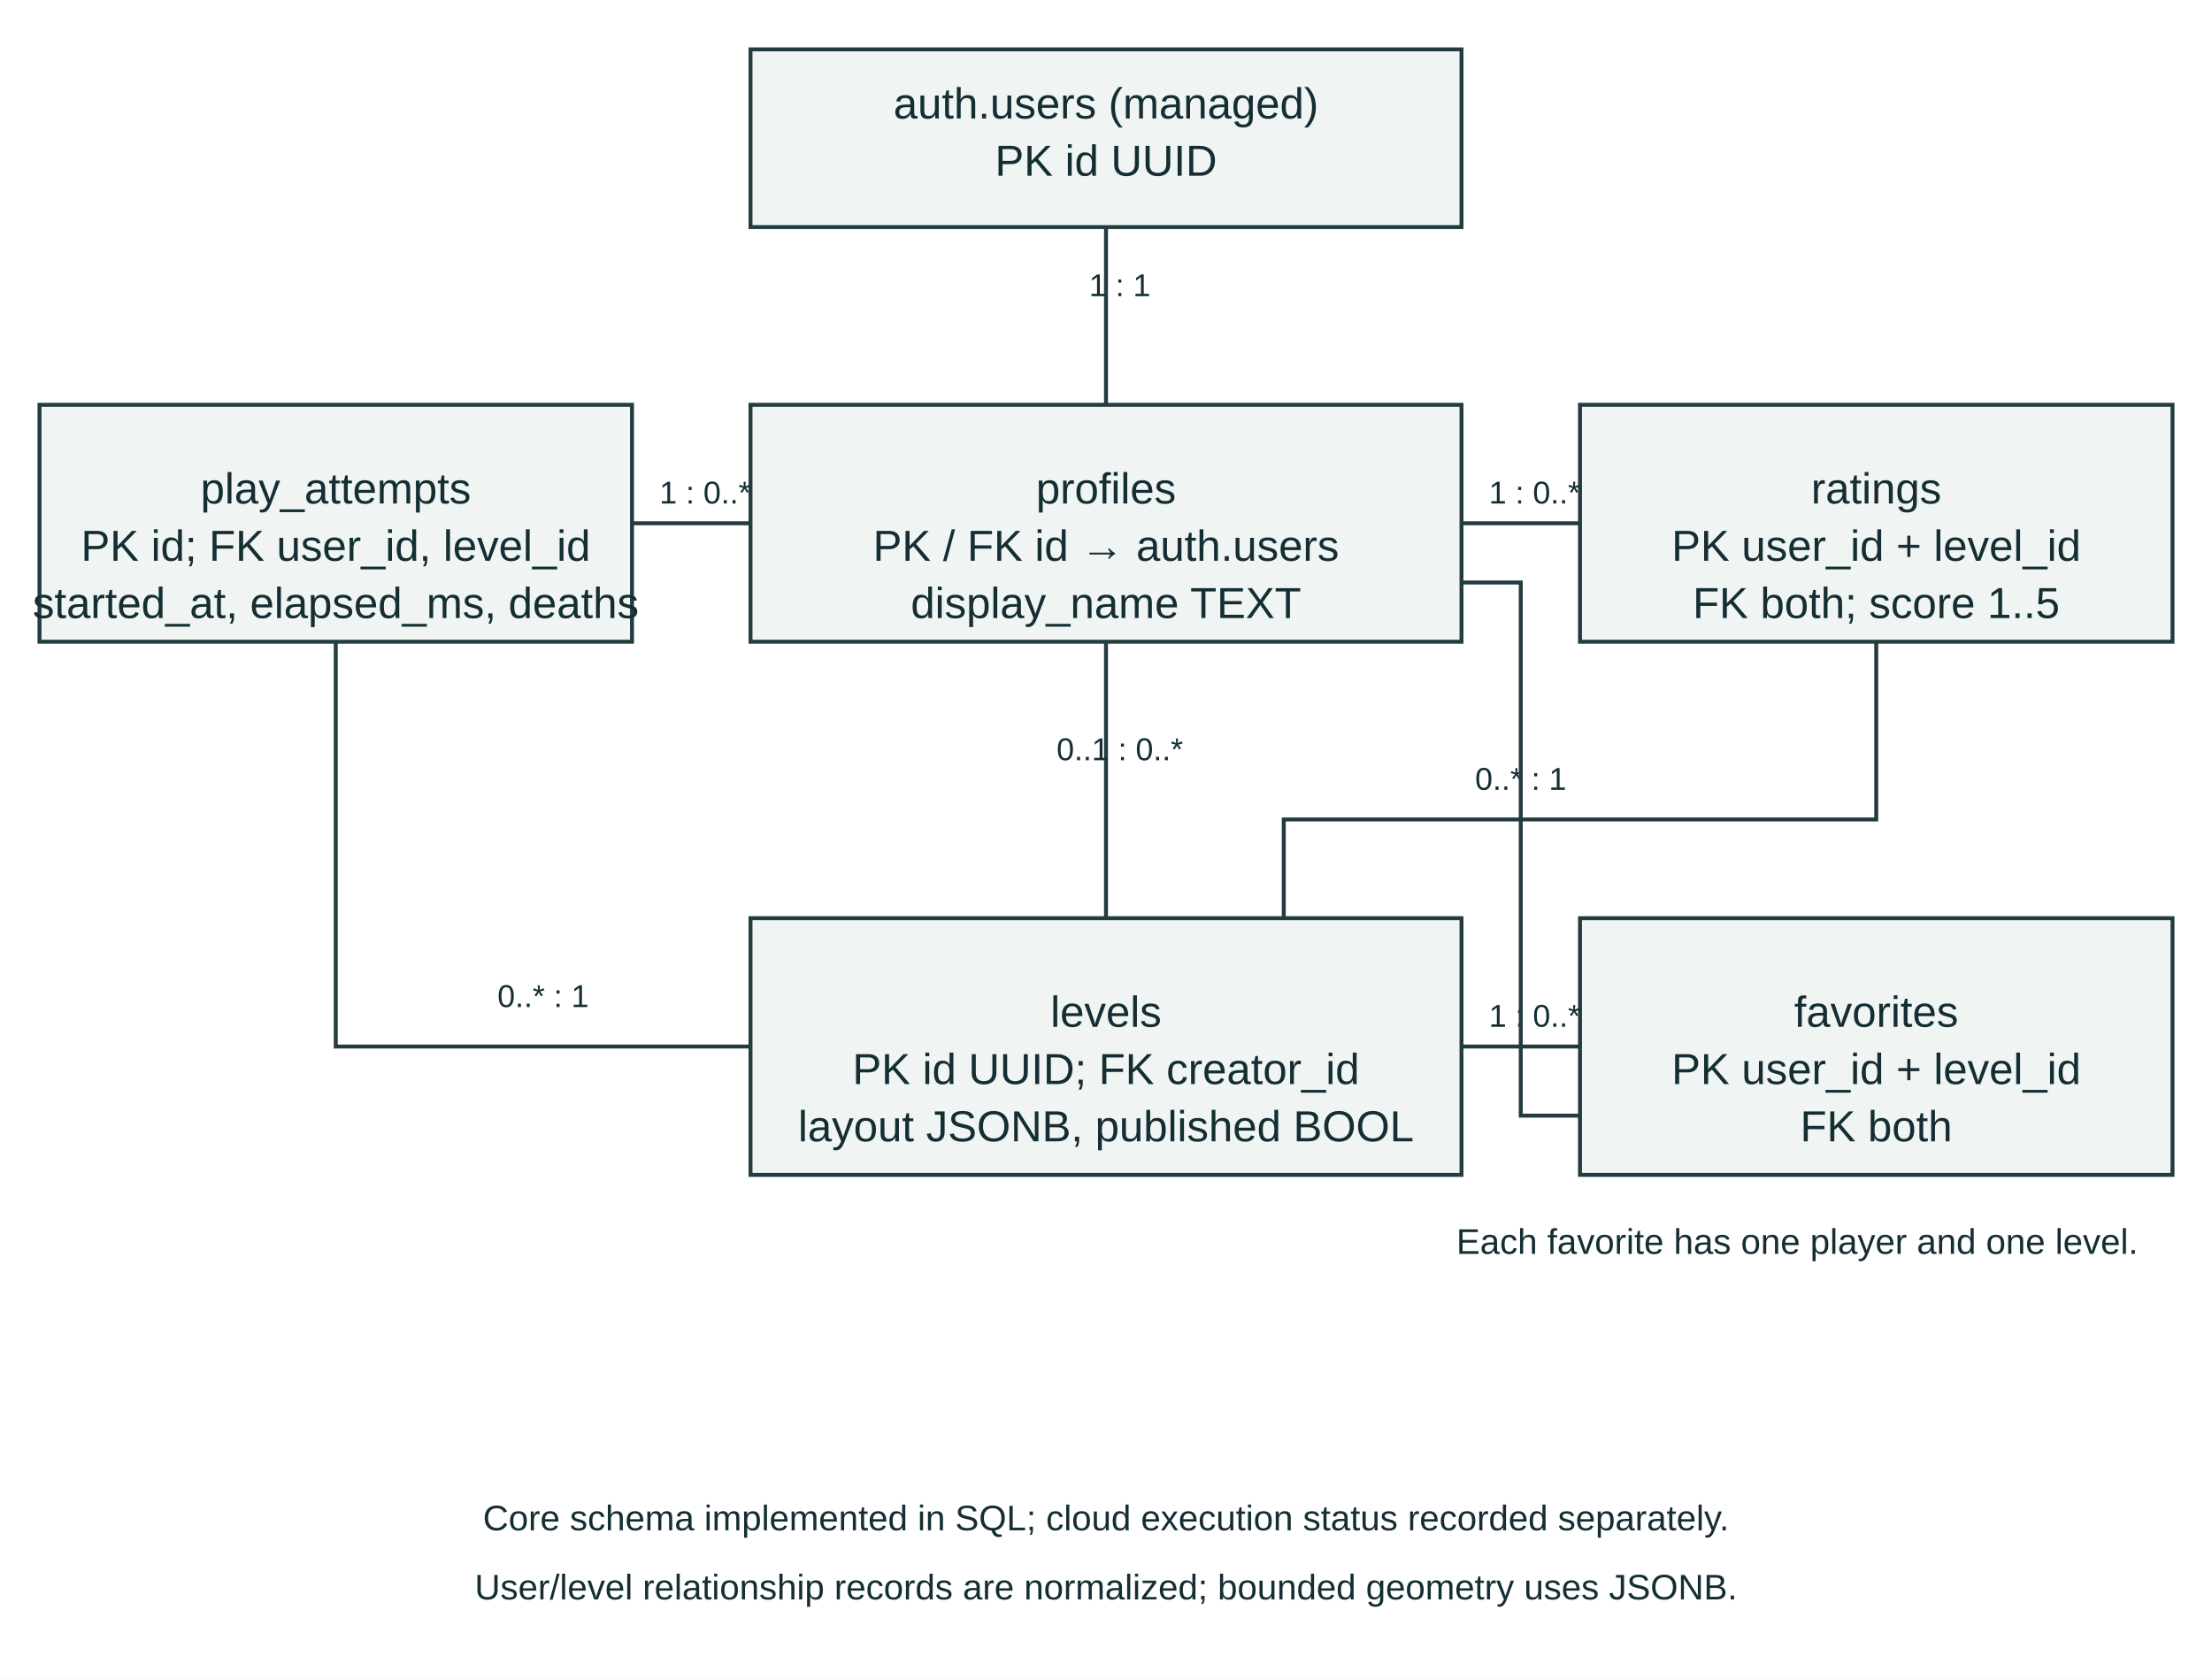
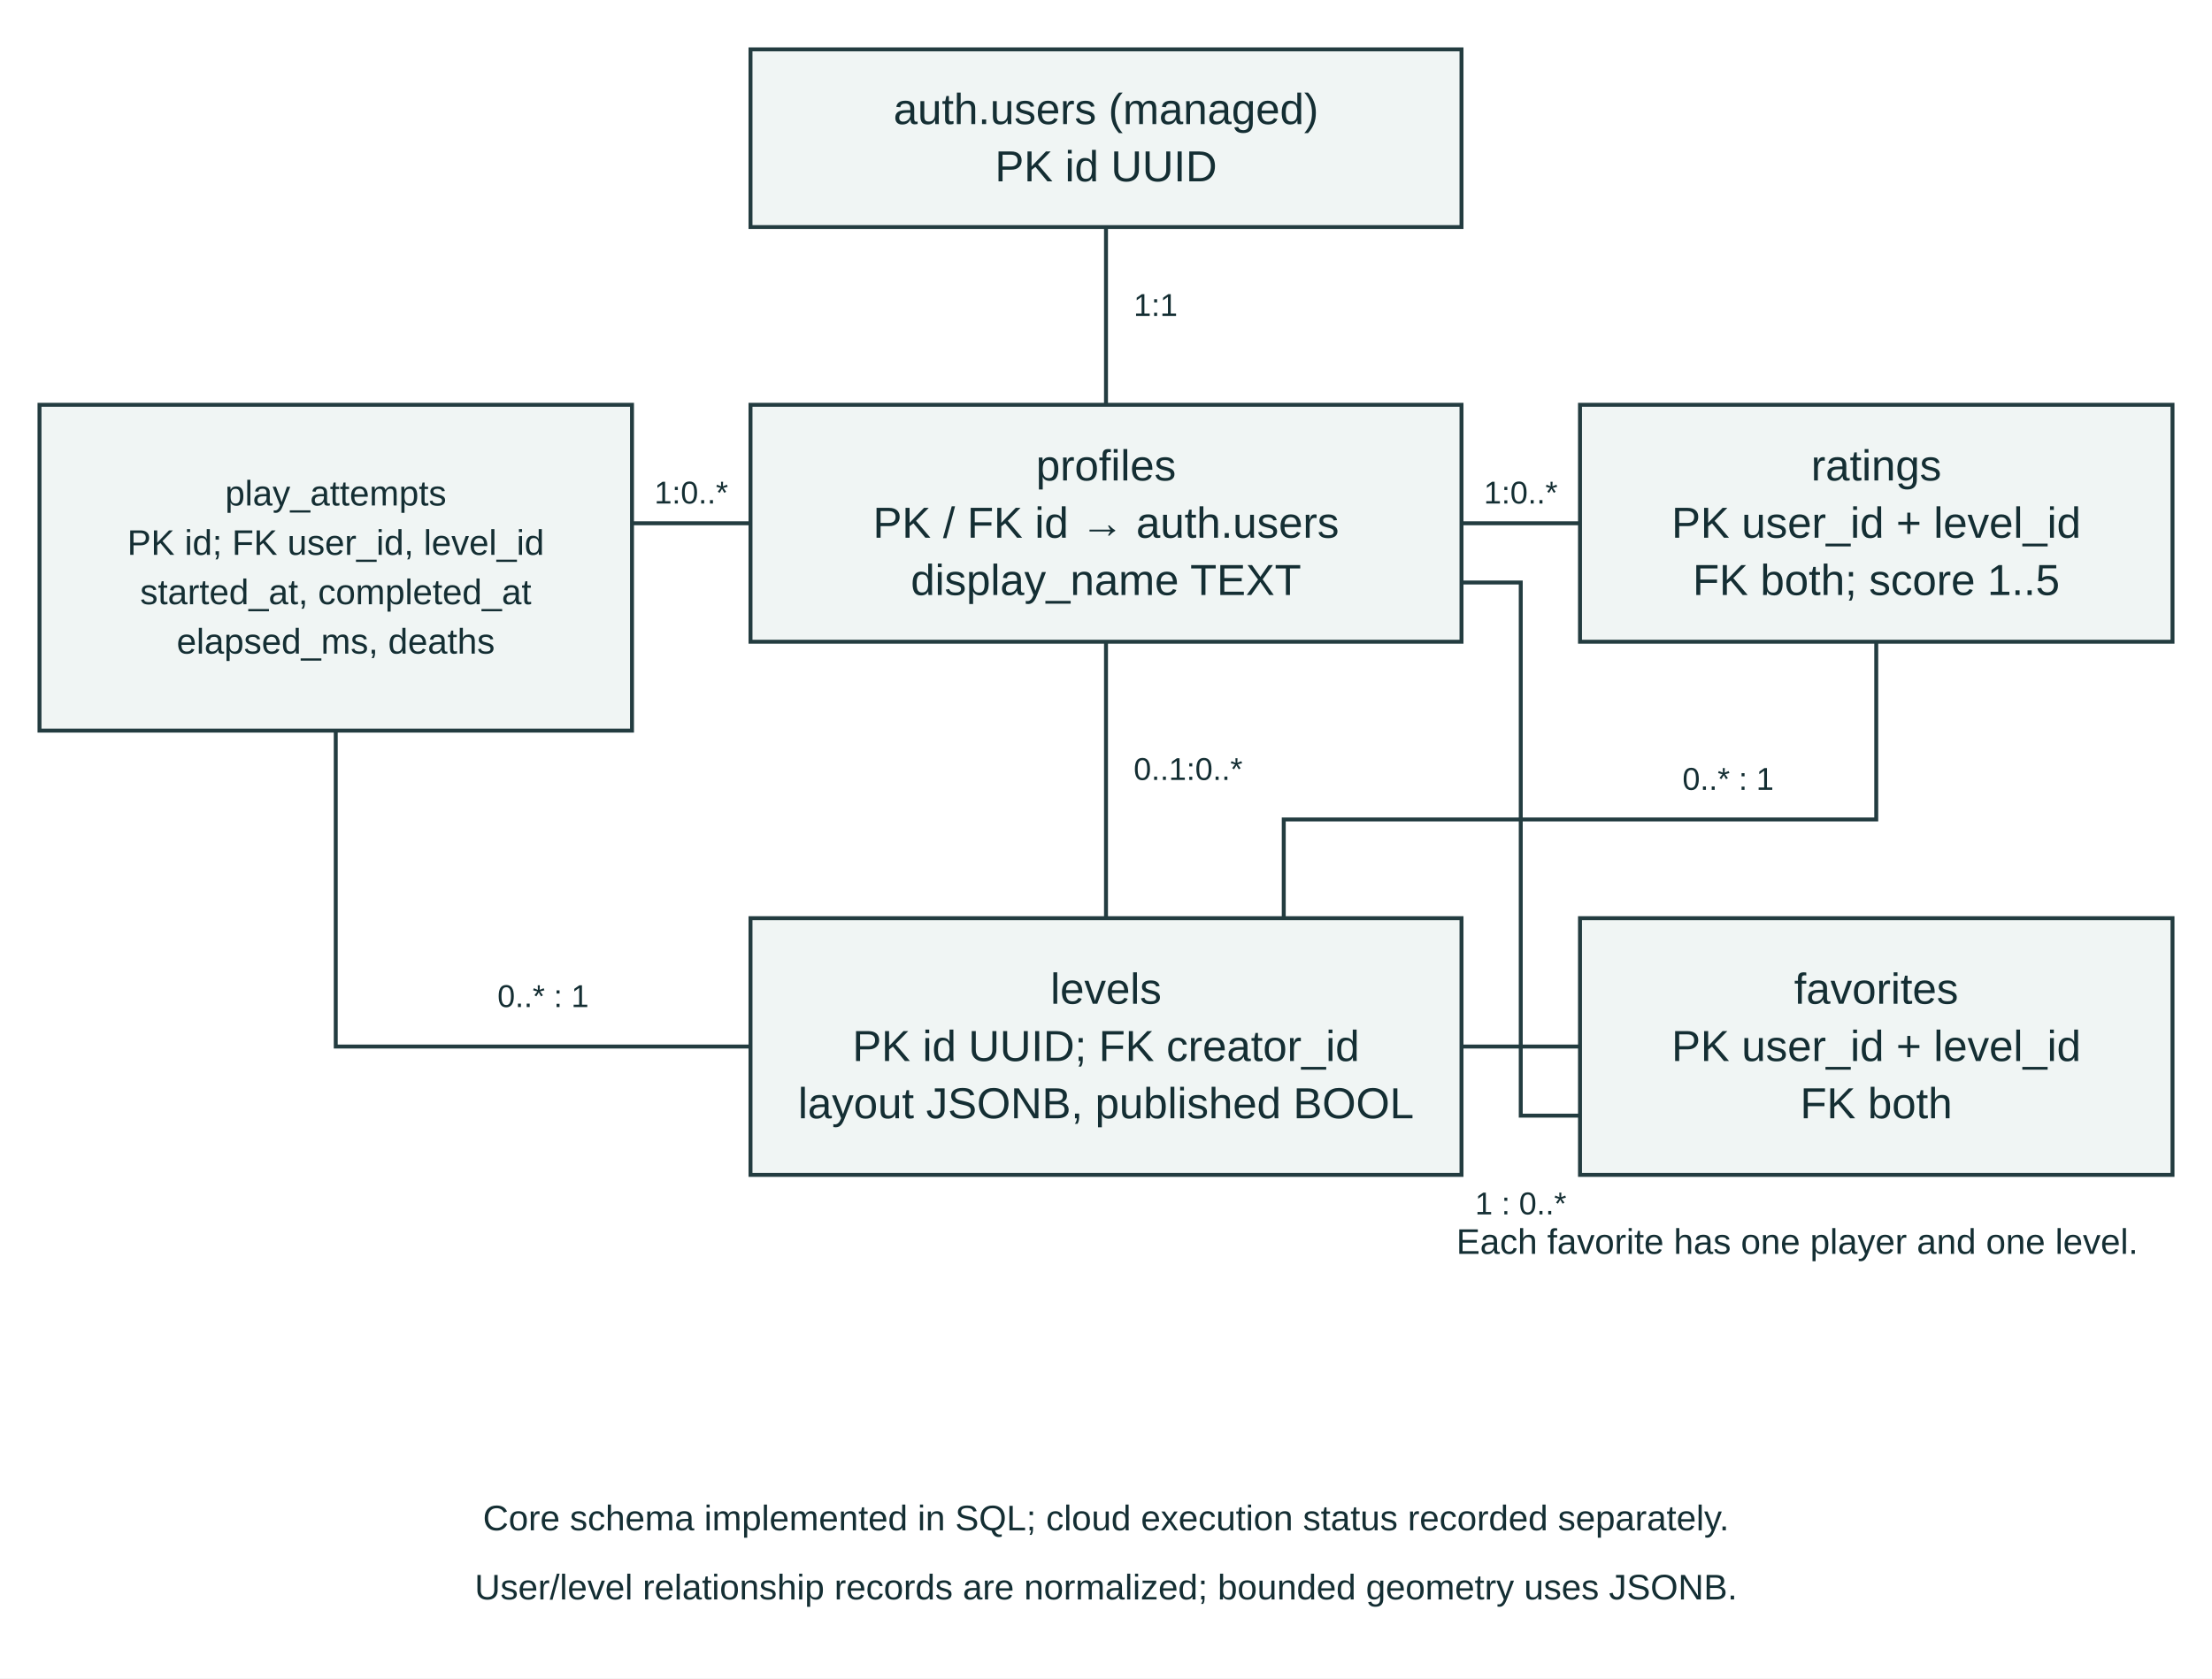
<svg xmlns="http://www.w3.org/2000/svg" width="1120" height="850" viewBox="0 0 1120 850">
  <defs>
    <marker id="arrow" markerWidth="10" markerHeight="10" refX="9" refY="5" orient="auto">
      <path d="M0 0 L10 5 L0 10" fill="none" stroke="#233c40" stroke-width="1.4" />
    </marker>
  </defs>
  <rect width="100%" height="100%" fill="white" />
  <rect x="380" y="25" width="360" height="90" fill="#f0f5f4" stroke="#233c40" stroke-width="2" />
-   <text x="560.0" y="60.0" text-anchor="middle" font-family="Arial,sans-serif" font-size="22" fill="#142e33">auth.users (managed)</text>
-   <text x="560.0" y="89.0" text-anchor="middle" font-family="Arial,sans-serif" font-size="22" fill="#142e33">PK id UUID</text>
+   <text x="560.0" y="62.833" text-anchor="middle" font-family="Arial,sans-serif" font-size="22" fill="#142e33">auth.users (managed)</text>
+   <text x="560.0" y="91.833" text-anchor="middle" font-family="Arial,sans-serif" font-size="22" fill="#142e33">PK id UUID</text>
  <rect x="380" y="205" width="360" height="120" fill="#f0f5f4" stroke="#233c40" stroke-width="2" />
-   <text x="560.0" y="255.0" text-anchor="middle" font-family="Arial,sans-serif" font-size="22" fill="#142e33">profiles</text>
-   <text x="560.0" y="284.0" text-anchor="middle" font-family="Arial,sans-serif" font-size="22" fill="#142e33">PK / FK id → auth.users</text>
-   <text x="560.0" y="313.0" text-anchor="middle" font-family="Arial,sans-serif" font-size="22" fill="#142e33">display_name TEXT</text>
+   <text x="560.0" y="243.333" text-anchor="middle" font-family="Arial,sans-serif" font-size="22" fill="#142e33">profiles</text>
+   <text x="560.0" y="272.333" text-anchor="middle" font-family="Arial,sans-serif" font-size="22" fill="#142e33">PK / FK id → auth.users</text>
+   <text x="560.0" y="301.333" text-anchor="middle" font-family="Arial,sans-serif" font-size="22" fill="#142e33">display_name TEXT</text>
  <rect x="380" y="465" width="360" height="130" fill="#f0f5f4" stroke="#233c40" stroke-width="2" />
-   <text x="560.0" y="520.0" text-anchor="middle" font-family="Arial,sans-serif" font-size="22" fill="#142e33">levels</text>
-   <text x="560.0" y="549.0" text-anchor="middle" font-family="Arial,sans-serif" font-size="22" fill="#142e33">PK id UUID; FK creator_id</text>
-   <text x="560.0" y="578.0" text-anchor="middle" font-family="Arial,sans-serif" font-size="22" fill="#142e33">layout JSONB, published BOOL</text>
-   <rect x="20" y="205" width="300" height="120" fill="#f0f5f4" stroke="#233c40" stroke-width="2" />
-   <text x="170.0" y="255.0" text-anchor="middle" font-family="Arial,sans-serif" font-size="22" fill="#142e33">play_attempts</text>
-   <text x="170.0" y="284.0" text-anchor="middle" font-family="Arial,sans-serif" font-size="22" fill="#142e33">PK id; FK user_id, level_id</text>
-   <text x="170.0" y="313.0" text-anchor="middle" font-family="Arial,sans-serif" font-size="22" fill="#142e33">started_at, elapsed_ms, deaths</text>
+   <text x="560.0" y="508.333" text-anchor="middle" font-family="Arial,sans-serif" font-size="22" fill="#142e33">levels</text>
+   <text x="560.0" y="537.333" text-anchor="middle" font-family="Arial,sans-serif" font-size="22" fill="#142e33">PK id UUID; FK creator_id</text>
+   <text x="560.0" y="566.333" text-anchor="middle" font-family="Arial,sans-serif" font-size="22" fill="#142e33">layout JSONB, published BOOL</text>
+   <rect x="20" y="205" width="300" height="165" fill="#f0f5f4" stroke="#233c40" stroke-width="2" />
+   <text x="170.0" y="256.0" text-anchor="middle" font-family="Arial,sans-serif" font-size="18" fill="#142e33">play_attempts</text>
+   <text x="170.0" y="281.0" text-anchor="middle" font-family="Arial,sans-serif" font-size="18" fill="#142e33">PK id; FK user_id, level_id</text>
+   <text x="170.0" y="306.0" text-anchor="middle" font-family="Arial,sans-serif" font-size="18" fill="#142e33">started_at, completed_at</text>
+   <text x="170.0" y="331.0" text-anchor="middle" font-family="Arial,sans-serif" font-size="18" fill="#142e33">elapsed_ms, deaths</text>
  <rect x="800" y="205" width="300" height="120" fill="#f0f5f4" stroke="#233c40" stroke-width="2" />
-   <text x="950.0" y="255.0" text-anchor="middle" font-family="Arial,sans-serif" font-size="22" fill="#142e33">ratings</text>
-   <text x="950.0" y="284.0" text-anchor="middle" font-family="Arial,sans-serif" font-size="22" fill="#142e33">PK user_id + level_id</text>
-   <text x="950.0" y="313.0" text-anchor="middle" font-family="Arial,sans-serif" font-size="22" fill="#142e33">FK both; score 1..5</text>
+   <text x="950.0" y="243.333" text-anchor="middle" font-family="Arial,sans-serif" font-size="22" fill="#142e33">ratings</text>
+   <text x="950.0" y="272.333" text-anchor="middle" font-family="Arial,sans-serif" font-size="22" fill="#142e33">PK user_id + level_id</text>
+   <text x="950.0" y="301.333" text-anchor="middle" font-family="Arial,sans-serif" font-size="22" fill="#142e33">FK both; score 1..5</text>
  <rect x="800" y="465" width="300" height="130" fill="#f0f5f4" stroke="#233c40" stroke-width="2" />
-   <text x="950.0" y="520.0" text-anchor="middle" font-family="Arial,sans-serif" font-size="22" fill="#142e33">favorites</text>
-   <text x="950.0" y="549.0" text-anchor="middle" font-family="Arial,sans-serif" font-size="22" fill="#142e33">PK user_id + level_id</text>
-   <text x="950.0" y="578.0" text-anchor="middle" font-family="Arial,sans-serif" font-size="22" fill="#142e33">FK both</text>
+   <text x="950.0" y="508.333" text-anchor="middle" font-family="Arial,sans-serif" font-size="22" fill="#142e33">favorites</text>
+   <text x="950.0" y="537.333" text-anchor="middle" font-family="Arial,sans-serif" font-size="22" fill="#142e33">PK user_id + level_id</text>
+   <text x="950.0" y="566.333" text-anchor="middle" font-family="Arial,sans-serif" font-size="22" fill="#142e33">FK both</text>
  <path d="M560 115 L560 205" fill="none" stroke="#233c40" stroke-width="2" />
-   <text x="567.0" y="150.0" text-anchor="middle" font-family="Arial,sans-serif" font-size="16" fill="#142e33">1 : 1</text>
+   <text x="574" y="160.0" text-anchor="start" font-family="Arial,sans-serif" font-size="16" fill="#142e33">1:1</text>
  <path d="M560 325 L560 465" fill="none" stroke="#233c40" stroke-width="2" />
-   <text x="567.0" y="385.0" text-anchor="middle" font-family="Arial,sans-serif" font-size="16" fill="#142e33">0..1 : 0..*</text>
+   <text x="574" y="395.0" text-anchor="start" font-family="Arial,sans-serif" font-size="16" fill="#142e33">0..1:0..*</text>
  <path d="M380 265 L320 265" fill="none" stroke="#233c40" stroke-width="2" />
-   <text x="357.0" y="255.0" text-anchor="middle" font-family="Arial,sans-serif" font-size="16" fill="#142e33">1 : 0..*</text>
-   <path d="M170 325 L170 530 L380 530" fill="none" stroke="#233c40" stroke-width="2" />
+   <text x="350.0" y="255.0" text-anchor="middle" font-family="Arial,sans-serif" font-size="16" fill="#142e33">1:0..*</text>
+   <path d="M170 370 L170 530 L380 530" fill="none" stroke="#233c40" stroke-width="2" />
  <text x="275" y="510" text-anchor="middle" font-family="Arial,sans-serif" font-size="16" fill="#142e33">0..* : 1</text>
  <path d="M740 265 L800 265" fill="none" stroke="#233c40" stroke-width="2" />
-   <text x="777.0" y="255.0" text-anchor="middle" font-family="Arial,sans-serif" font-size="16" fill="#142e33">1 : 0..*</text>
+   <text x="770.0" y="255.0" text-anchor="middle" font-family="Arial,sans-serif" font-size="16" fill="#142e33">1:0..*</text>
  <path d="M950 325 L950 415 L650 415 L650 465" fill="none" stroke="#233c40" stroke-width="2" />
-   <text x="770" y="400" text-anchor="middle" font-family="Arial,sans-serif" font-size="16" fill="#142e33">0..* : 1</text>
+   <text x="875" y="400" text-anchor="middle" font-family="Arial,sans-serif" font-size="16" fill="#142e33">0..* : 1</text>
  <path d="M740 530 L800 530" fill="none" stroke="#233c40" stroke-width="2" />
-   <text x="777.0" y="520.0" text-anchor="middle" font-family="Arial,sans-serif" font-size="16" fill="#142e33">1 : 0..*</text>
+   <text x="770" y="615" text-anchor="middle" font-family="Arial,sans-serif" font-size="16" fill="#142e33">1 : 0..*</text>
  <path d="M740 295 L770 295 L770 565 L800 565" fill="none" stroke="#233c40" stroke-width="2" />
  <text x="910" y="635" text-anchor="middle" font-family="Arial,sans-serif" font-size="18" fill="#142e33">Each favorite has one player and one level.</text>
  <text x="560" y="775" text-anchor="middle" font-family="Arial,sans-serif" font-size="18" fill="#142e33">Core schema implemented in SQL; cloud execution status recorded separately.</text>
  <text x="560" y="810" text-anchor="middle" font-family="Arial,sans-serif" font-size="18" fill="#142e33">User/level relationship records are normalized; bounded geometry uses JSONB.</text>
</svg>
